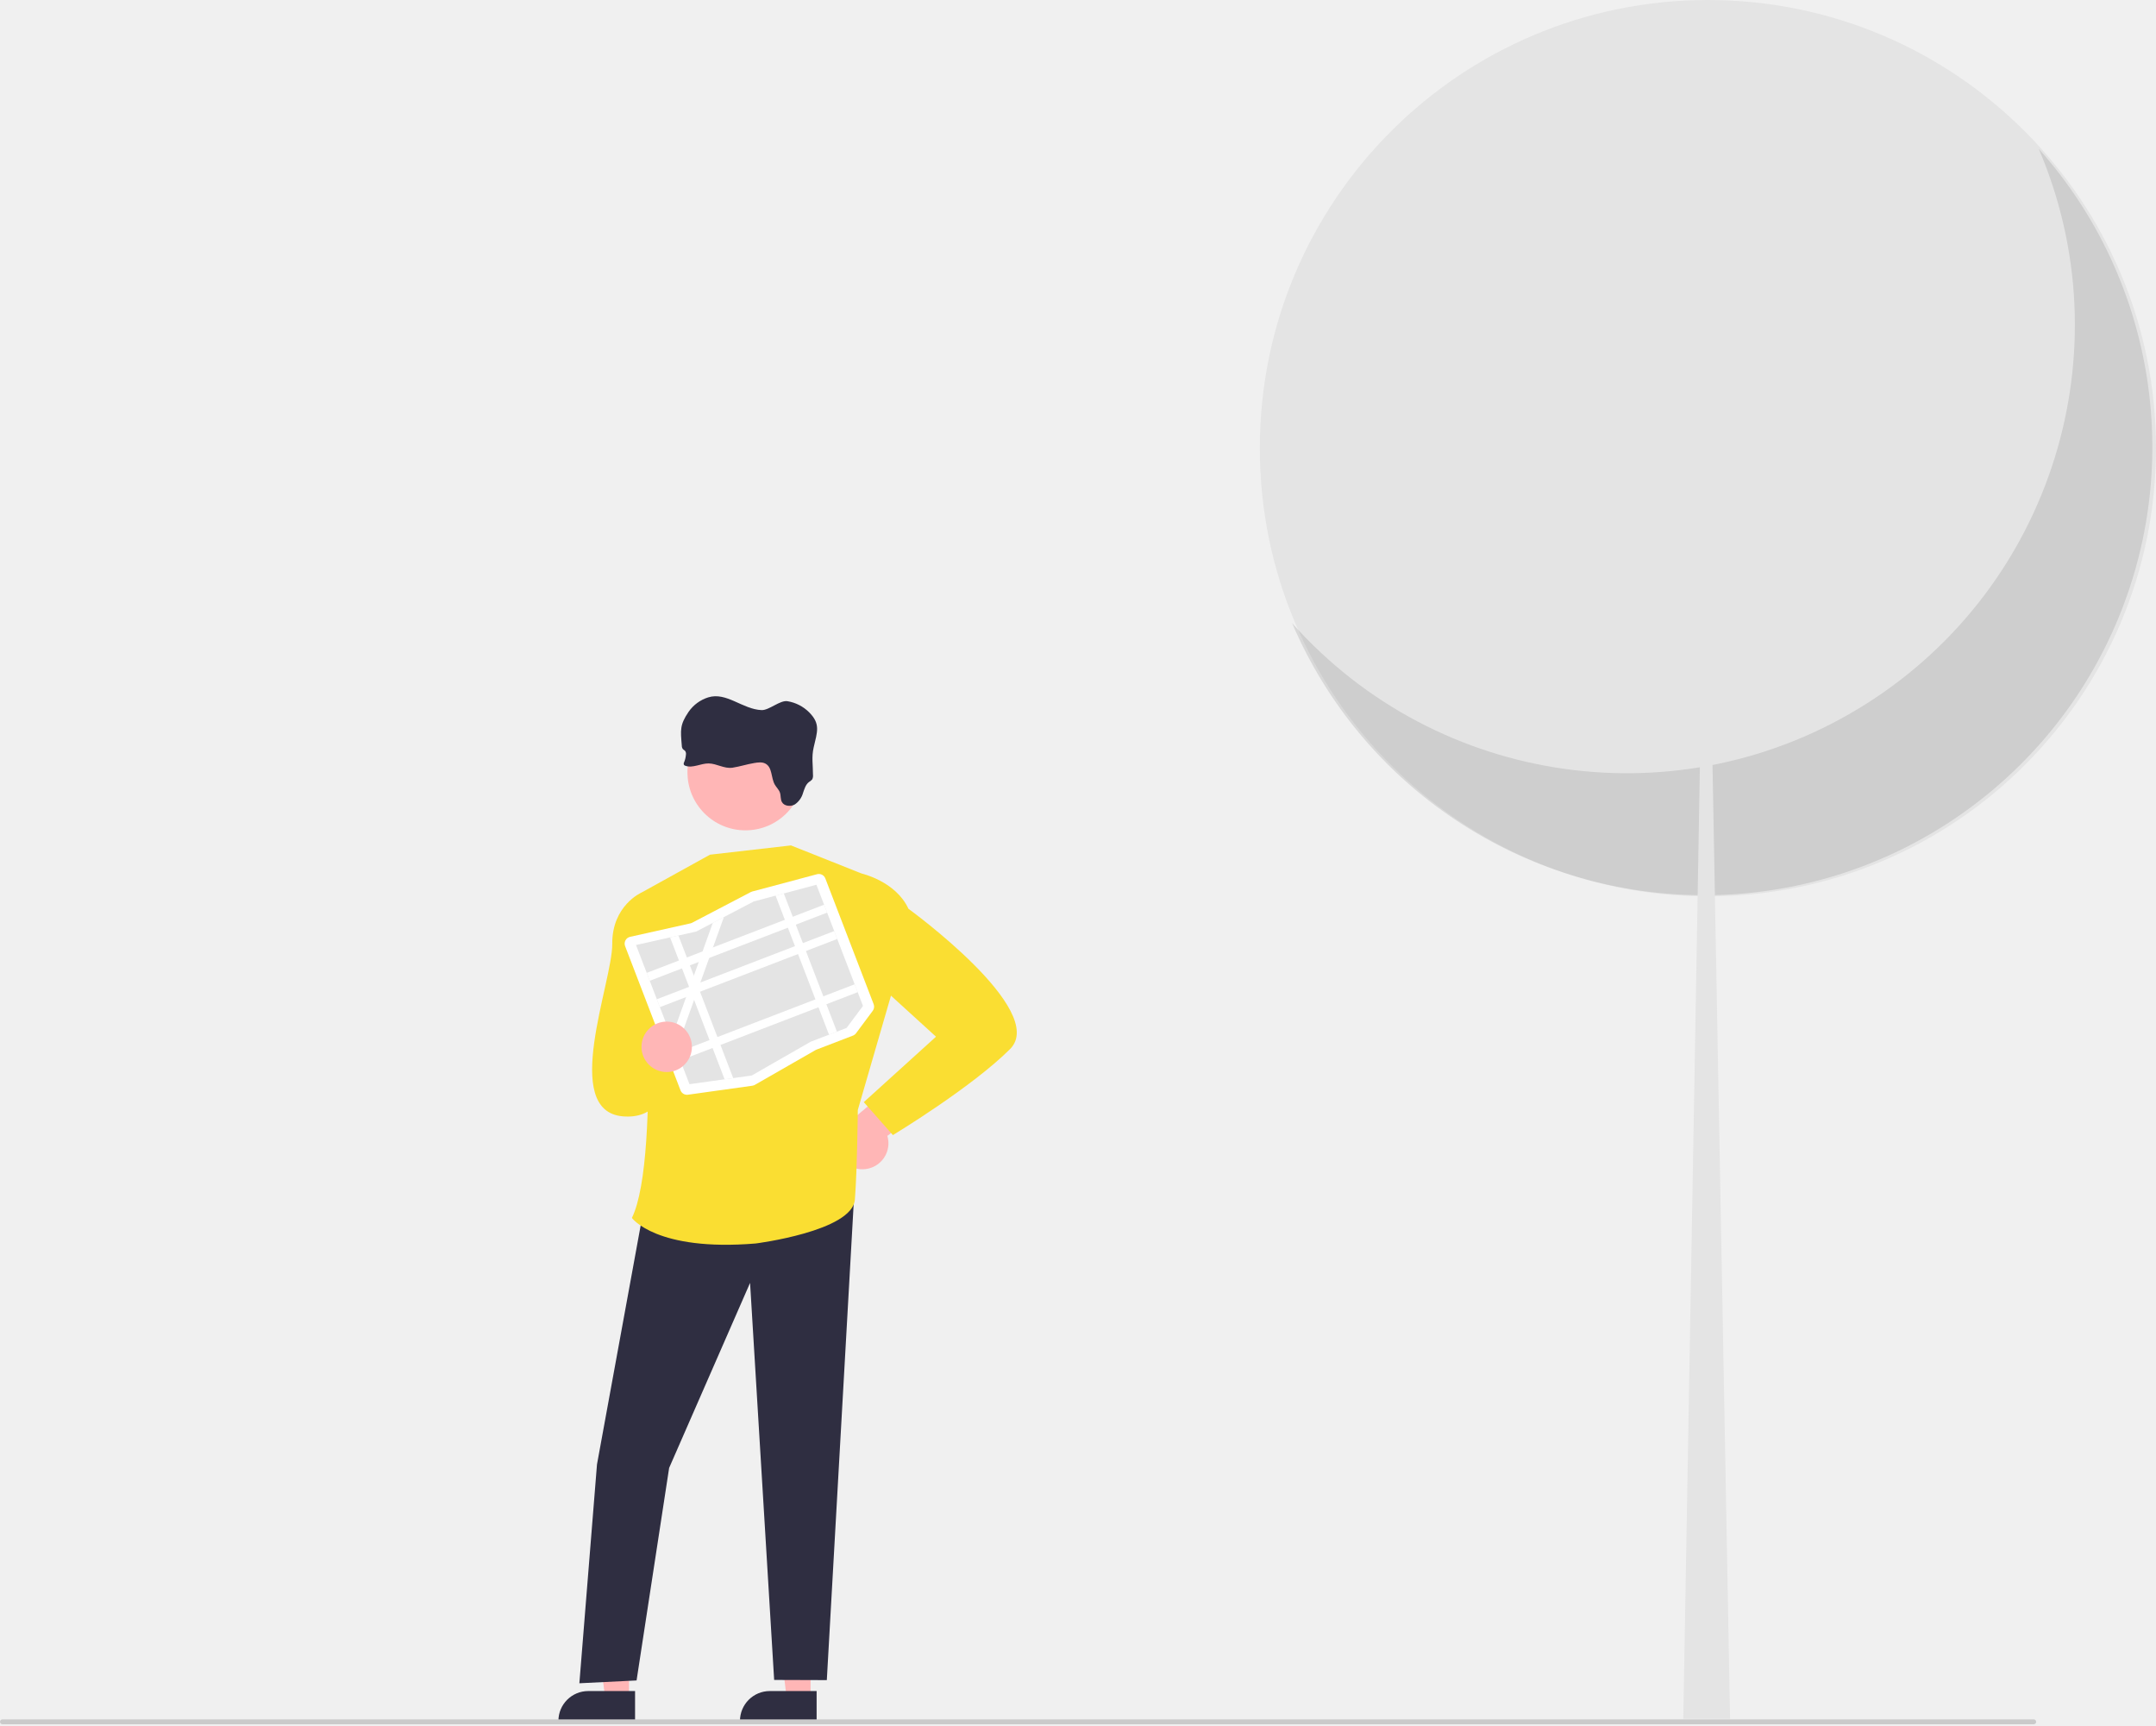
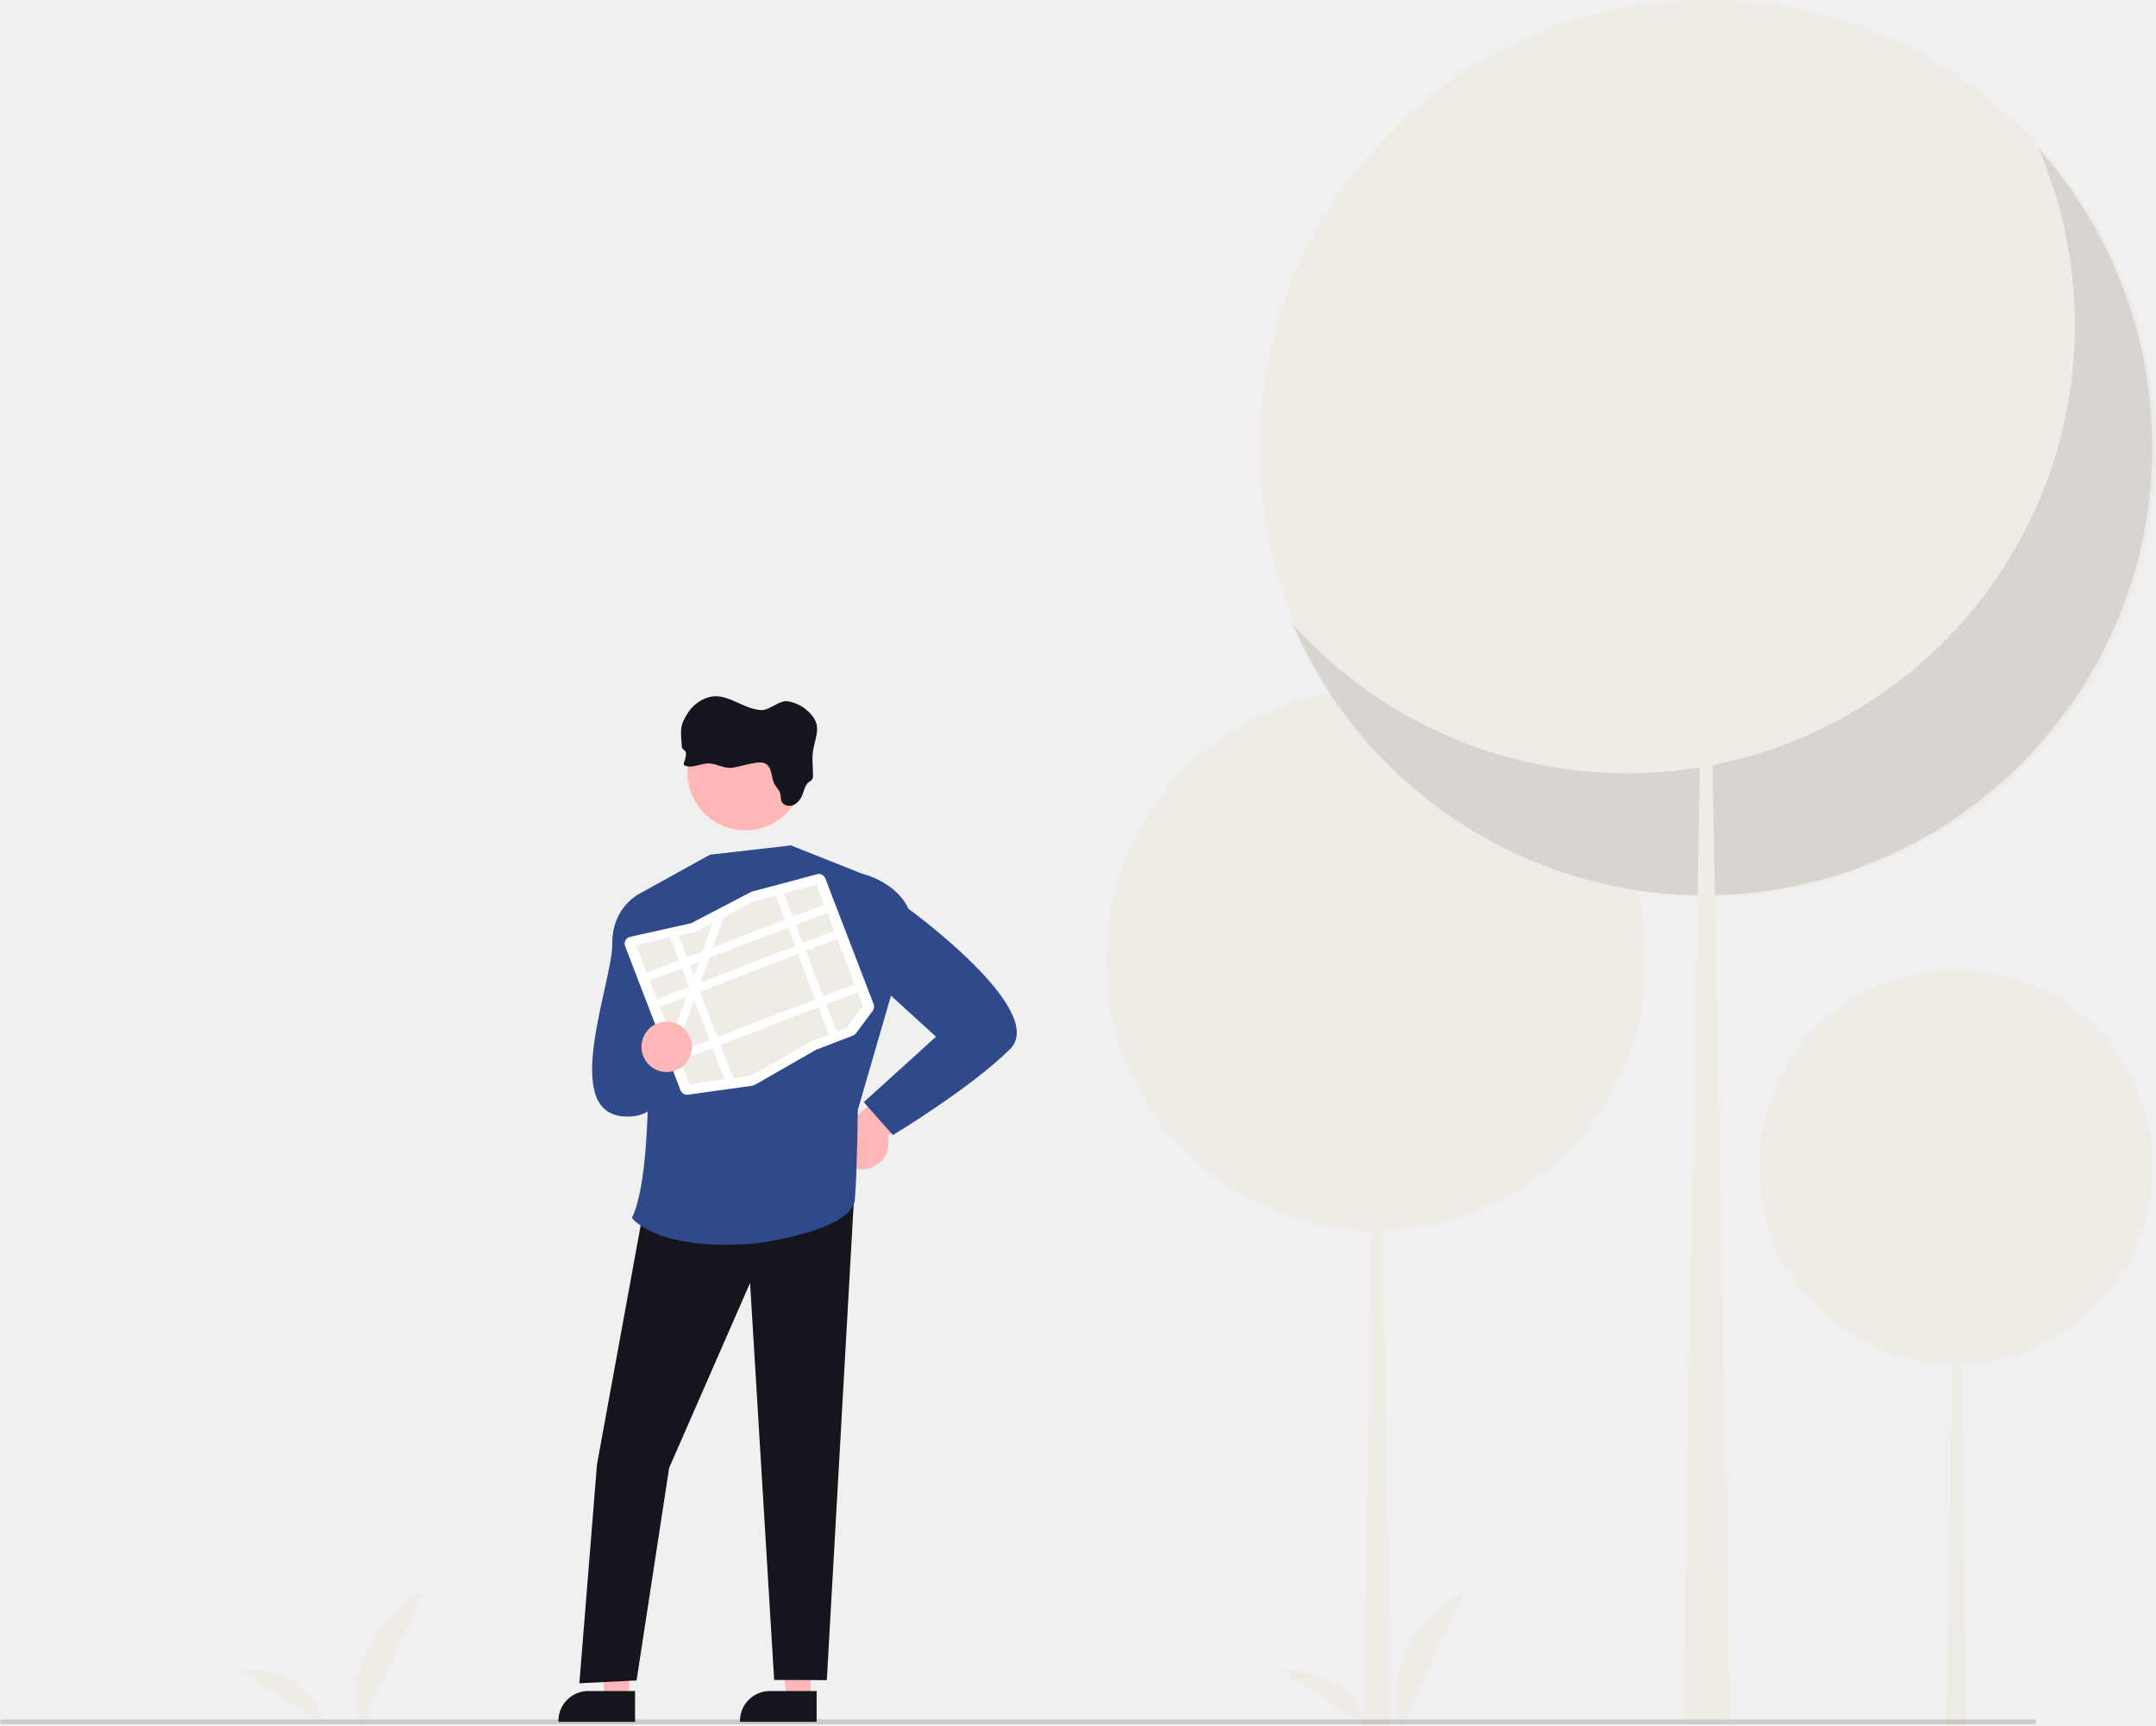
<svg xmlns="http://www.w3.org/2000/svg" id="ffcf1f7b-abca-46b6-8e43-585f7256c1ae" data-name="Layer 1" width="885.201" height="708.317" viewBox="0 0 885.201 708.317">
-   <path id="aabd4afe-642c-4327-a3f2-08ec89276309" data-name="Path 482" d="M305.958,803.976s-12.753-31.391,25.505-54.934Z" transform="translate(-157.3996 -95.84172)" fill="#f0f0f0" />
-   <path id="e302a207-98de-4798-aedc-79a63cff2427" data-name="Path 483" d="M290.274,803.405s-3.89-22.374-34-22.182Z" transform="translate(-157.3996 -95.84172)" fill="#f0f0f0" />
-   <path id="e16a8a0b-115e-4877-a9d6-27a72cf85b73" data-name="Path 482" d="M732.958,803.976s-12.753-31.391,25.505-54.934Z" transform="translate(-157.3996 -95.84172)" fill="#f0f0f0" />
-   <path id="b0706b48-08e0-43ea-ab25-36cfaee90c12" data-name="Path 483" d="M717.274,803.405s-3.89-22.374-34-22.182Z" transform="translate(-157.3996 -95.84172)" fill="#f0f0f0" />
-   <circle cx="565.054" cy="394.031" r="110.853" fill="#f0f0f0" />
-   <polygon points="565.358 394.03 565.663 394.03 571.145 708.317 559.572 708.317 565.358 394.03" fill="#f0f0f0" />
-   <circle cx="803.054" cy="479.085" r="80.853" fill="#f0f0f0" />
-   <polygon points="803.276 479.085 803.498 479.085 807.496 708.317 799.055 708.317 803.276 479.085" fill="#f0f0f0" />
+   <path id="aabd4afe-642c-4327-a3f2-08ec89276309" data-name="Path 482" d="M305.958,803.976s-12.753-31.391,25.505-54.934Z" transform="translate(-157.3996 -95.84172)" fill="#efebe5" />
+   <path id="e302a207-98de-4798-aedc-79a63cff2427" data-name="Path 483" d="M290.274,803.405s-3.89-22.374-34-22.182Z" transform="translate(-157.3996 -95.84172)" fill="#efebe5" />
+   <path id="e16a8a0b-115e-4877-a9d6-27a72cf85b73" data-name="Path 482" d="M732.958,803.976s-12.753-31.391,25.505-54.934Z" transform="translate(-157.3996 -95.84172)" fill="#efebe5" />
+   <path id="b0706b48-08e0-43ea-ab25-36cfaee90c12" data-name="Path 483" d="M717.274,803.405s-3.89-22.374-34-22.182Z" transform="translate(-157.3996 -95.84172)" fill="#efebe5" />
+   <circle cx="565.054" cy="394.031" r="110.853" fill="#efebe5" />
+   <polygon points="565.358 394.03 565.663 394.03 571.145 708.317 559.572 708.317 565.358 394.03" fill="#efebe5" />
+   <circle cx="803.054" cy="479.085" r="80.853" fill="#efebe5" />
+   <polygon points="803.276 479.085 803.498 479.085 807.496 708.317 799.055 708.317 803.276 479.085" fill="#efebe5" />
  <path d="M512.728,575.748a10.664,10.664,0,0,0,8.999-13.652L552.462,539.929l-18.409-6.992-26.364,22.123a10.721,10.721,0,0,0,5.039,20.689Z" transform="translate(-157.3996 -95.84172)" fill="#ffb6b6" />
  <polygon points="332.796 697.353 323.037 697.352 318.394 659.71 332.798 659.71 332.796 697.353" fill="#ffb6b6" />
-   <path d="M492.684,802.655l-31.468-.001v-.398a12.249,12.249,0,0,1,12.248-12.248h.001l19.219.001Z" transform="translate(-157.3996 -95.84172)" fill="#2f2e41" />
+   <path d="M492.684,802.655l-31.468-.001v-.398a12.249,12.249,0,0,1,12.248-12.248h.001l19.219.001Z" transform="translate(-157.3996 -95.84172)" fill="#15161d" />
  <polygon points="258.253 697.353 248.494 697.352 243.852 659.71 258.255 659.71 258.253 697.353" fill="#ffb6b6" />
-   <path d="M418.142,802.655l-31.468-.001v-.398a12.249,12.249,0,0,1,12.248-12.248h.001l19.219.001Z" transform="translate(-157.3996 -95.84172)" fill="#2f2e41" />
-   <polygon points="265.791 488.031 245.109 601.135 237.875 690.973 261.361 689.818 274.73 602.578 307.96 526.618 317.85 689.608 339.47 689.678 351.103 483.507 265.791 488.031" fill="#2f2e41" />
-   <path d="M511.15,454.415l-28.989-11.534-33.256,3.805L420.712,462.271s8.624,108.158-3.877,133.527c0,0,10.016,13.874,50.826,10.487,0,0,39.753-5.024,40.739-18.06s1.193-36.737,1.193-36.737l13.799-47.551Z" transform="translate(-157.3996 -95.84172)" fill="#fade32" />
-   <path d="M432.044,464.353l-11.332-2.082s-12.057,5.287-11.934,21.041-21.301,68.57,4.332,70.785S432.044,516.642,432.044,516.642Z" transform="translate(-157.3996 -95.84172)" fill="#fade32" />
-   <path d="M501.956,461.126l9.194-6.711s14.038,3.171,19.23,14.471c0,0,57.566,41.75,41.732,57.584s-48.11,35.322-48.11,35.322l-11.95-13.531,29.649-26.86-24.323-22.158Z" transform="translate(-157.3996 -95.84172)" fill="#fade32" />
+   <path d="M418.142,802.655l-31.468-.001v-.398a12.249,12.249,0,0,1,12.248-12.248h.001l19.219.001Z" transform="translate(-157.3996 -95.84172)" fill="#15161d" />
+   <polygon points="265.791 488.031 245.109 601.135 237.875 690.973 261.361 689.818 274.73 602.578 307.96 526.618 317.85 689.608 339.47 689.678 351.103 483.507 265.791 488.031" fill="#15161d" />
+   <path d="M511.15,454.415l-28.989-11.534-33.256,3.805L420.712,462.271s8.624,108.158-3.877,133.527c0,0,10.016,13.874,50.826,10.487,0,0,39.753-5.024,40.739-18.06s1.193-36.737,1.193-36.737l13.799-47.551Z" transform="translate(-157.3996 -95.84172)" fill="#2e4a8a" />
+   <path d="M432.044,464.353l-11.332-2.082s-12.057,5.287-11.934,21.041-21.301,68.57,4.332,70.785S432.044,516.642,432.044,516.642Z" transform="translate(-157.3996 -95.84172)" fill="#2e4a8a" />
+   <path d="M501.956,461.126l9.194-6.711s14.038,3.171,19.23,14.471c0,0,57.566,41.75,41.732,57.584s-48.11,35.322-48.11,35.322l-11.95-13.531,29.649-26.86-24.323-22.158Z" transform="translate(-157.3996 -95.84172)" fill="#2e4a8a" />
  <path d="M487.255,412.893a23.799,23.799,0,0,1-47.599,0v-.913a23.799,23.799,0,0,1,47.581.913Z" transform="translate(-157.3996 -95.84172)" fill="#ffb6b6" />
-   <path d="M467.073,409.057c1.522-.25,3.173-.487,4.537.213,2.966,1.516,2.284,5.816,3.904,8.654.639,1.127,1.675,2.046,2.101,3.264s.164,2.74.834,3.916c.968,1.699,3.593,1.949,5.316.938a8.455,8.455,0,0,0,3.337-4.707c.572-1.62,1.054-3.41,2.436-4.47a5.164,5.164,0,0,0,1.334-1.09,3.289,3.289,0,0,0,.317-1.864c0-4.117-.639-7.308.292-11.297,1.492-6.431,2.856-9.61-1.87-14.378a16.351,16.351,0,0,0-8.903-4.555c-3.045-.499-7.527,3.751-10.609,3.654-7.838-.311-14.451-7.57-21.924-5.225a15.42,15.42,0,0,0-8.051,5.925c-3.654,5.383-3.325,7.466-2.795,13.891a2.375,2.375,0,0,0,.408,1.37c.274.329.719.505.987.84a2.077,2.077,0,0,1,.304,1.498,10.078,10.078,0,0,1-.725,3.045,1.254,1.254,0,0,0-.11,1.096,1.108,1.108,0,0,0,.609.414c3.045,1.096,6.334-1.017,9.592-.962s6.352,2.235,9.713,1.76C461.075,410.53,464.083,409.55,467.073,409.057Z" transform="translate(-157.3996 -95.84172)" fill="#2f2e41" />
+   <path d="M467.073,409.057c1.522-.25,3.173-.487,4.537.213,2.966,1.516,2.284,5.816,3.904,8.654.639,1.127,1.675,2.046,2.101,3.264s.164,2.74.834,3.916c.968,1.699,3.593,1.949,5.316.938a8.455,8.455,0,0,0,3.337-4.707c.572-1.62,1.054-3.41,2.436-4.47a5.164,5.164,0,0,0,1.334-1.09,3.289,3.289,0,0,0,.317-1.864c0-4.117-.639-7.308.292-11.297,1.492-6.431,2.856-9.61-1.87-14.378a16.351,16.351,0,0,0-8.903-4.555c-3.045-.499-7.527,3.751-10.609,3.654-7.838-.311-14.451-7.57-21.924-5.225a15.42,15.42,0,0,0-8.051,5.925c-3.654,5.383-3.325,7.466-2.795,13.891a2.375,2.375,0,0,0,.408,1.37c.274.329.719.505.987.84a2.077,2.077,0,0,1,.304,1.498,10.078,10.078,0,0,1-.725,3.045,1.254,1.254,0,0,0-.11,1.096,1.108,1.108,0,0,0,.609.414c3.045,1.096,6.334-1.017,9.592-.962s6.352,2.235,9.713,1.76C461.075,410.53,464.083,409.55,467.073,409.057Z" transform="translate(-157.3996 -95.84172)" fill="#15161d" />
  <path d="M466.916,541.366a2.839,2.839,0,0,1-.629.162l-26.427,3.689a2.844,2.844,0,0,1-3.061-1.804l-22.748-59.191a2.856,2.856,0,0,1,2.044-3.812l0,0,24.852-5.546a2.271,2.271,0,0,0,.552-.202l24.172-12.638a2.829,2.829,0,0,1,.588-.229l26.602-7.092a2.851,2.851,0,0,1,3.402,1.735l19.834,51.611a2.842,2.842,0,0,1-.375,2.731l-6.86,9.212a2.852,2.852,0,0,1-1.266.96l-14.991,5.761a2.255,2.255,0,0,0-.311.148L467.312,541.178A2.856,2.856,0,0,1,466.916,541.366Z" transform="translate(-157.3996 -95.84172)" fill="#fff" />
-   <path d="M479.211,462.594l-3.378.901-8.952,2.388-.016.004-12.256,6.408-4.548,2.379-.002.001-6.831,3.571-.187.042-7.096,1.582-3.43.767-13.988,3.121,21.96,57.141,14.415-2.011,3.534-.494,7.533-1.053.087-.011,24.207-13.874,14.728-5.66,6.724-9.03-19.115-49.74Z" transform="translate(-157.3996 -95.84172)" fill="#e4e4e4" />
+   <path d="M479.211,462.594l-3.378.901-8.952,2.388-.016.004-12.256,6.408-4.548,2.379-.002.001-6.831,3.571-.187.042-7.096,1.582-3.43.767-13.988,3.121,21.96,57.141,14.415-2.011,3.534-.494,7.533-1.053.087-.011,24.207-13.874,14.728-5.66,6.724-9.03-19.115-49.74Z" transform="translate(-157.3996 -95.84172)" fill="#efebe5" />
  <rect x="420.954" y="481.098" width="78.016" height="3.476" transform="translate(-299.9926 101.2964) rotate(-21.02215)" fill="#fff" />
  <rect x="425.111" y="491.915" width="78.016" height="3.476" transform="translate(-303.5963 103.5076) rotate(-21.02215)" fill="#fff" />
  <rect x="433.508" y="513.765" width="78.016" height="3.476" transform="translate(-310.8756 107.9741) rotate(-21.02215)" fill="#fff" />
  <polygon points="321.811 366.753 343.613 423.483 340.368 424.73 318.433 367.654 321.811 366.753" fill="#fff" />
  <polygon points="297.21 376.453 292.733 388.91 291.181 393.23 287.56 403.312 286.784 405.467 286.007 407.633 284.985 410.476 277.646 430.901 275.738 425.936 281.722 409.28 283.076 405.509 283.274 404.959 284.875 400.5 286.895 394.878 288.448 390.556 292.659 378.833 292.661 378.832 297.21 376.453" fill="#fff" />
  <polygon points="278.545 384.028 301.035 442.552 297.501 443.046 275.115 384.795 278.545 384.028" fill="#fff" />
  <circle cx="273.731" cy="429.715" r="10.353" fill="#ffb6b6" />
-   <circle cx="701.225" cy="183.976" r="183.976" fill="#e4e4e4" />
+   <circle cx="701.225" cy="183.976" r="183.976" fill="#efebe5" />
  <path d="M994.466,156.936A183.99,183.99,0,0,1,687.909,351.651,183.992,183.992,0,1,0,994.466,156.936Z" transform="translate(-157.3996 -95.84172)" opacity="0.1" style="isolation:isolate" />
-   <polygon points="700.72 183.975 700.214 183.975 691.116 705.577 710.323 705.577 700.72 183.975" fill="#e4e4e4" />
-   <path d="M992.4,803.643h-834a1,1,0,0,1,0-2h834a1,1,0,0,1,0,2Z" transform="translate(-157.3996 -95.84172)" fill="#cacaca" />
+   <polygon points="700.72 183.975 700.214 183.975 691.116 705.577 710.323 705.577 700.72 183.975" fill="#efebe5" />
+   <path d="M992.4,803.643h-834a1,1,0,0,1,0-2h834a1,1,0,0,1,0,2Z" transform="translate(-157.3996 -95.84172)" fill="#2b2b2b" fill-opacity="0.18" />
</svg>
